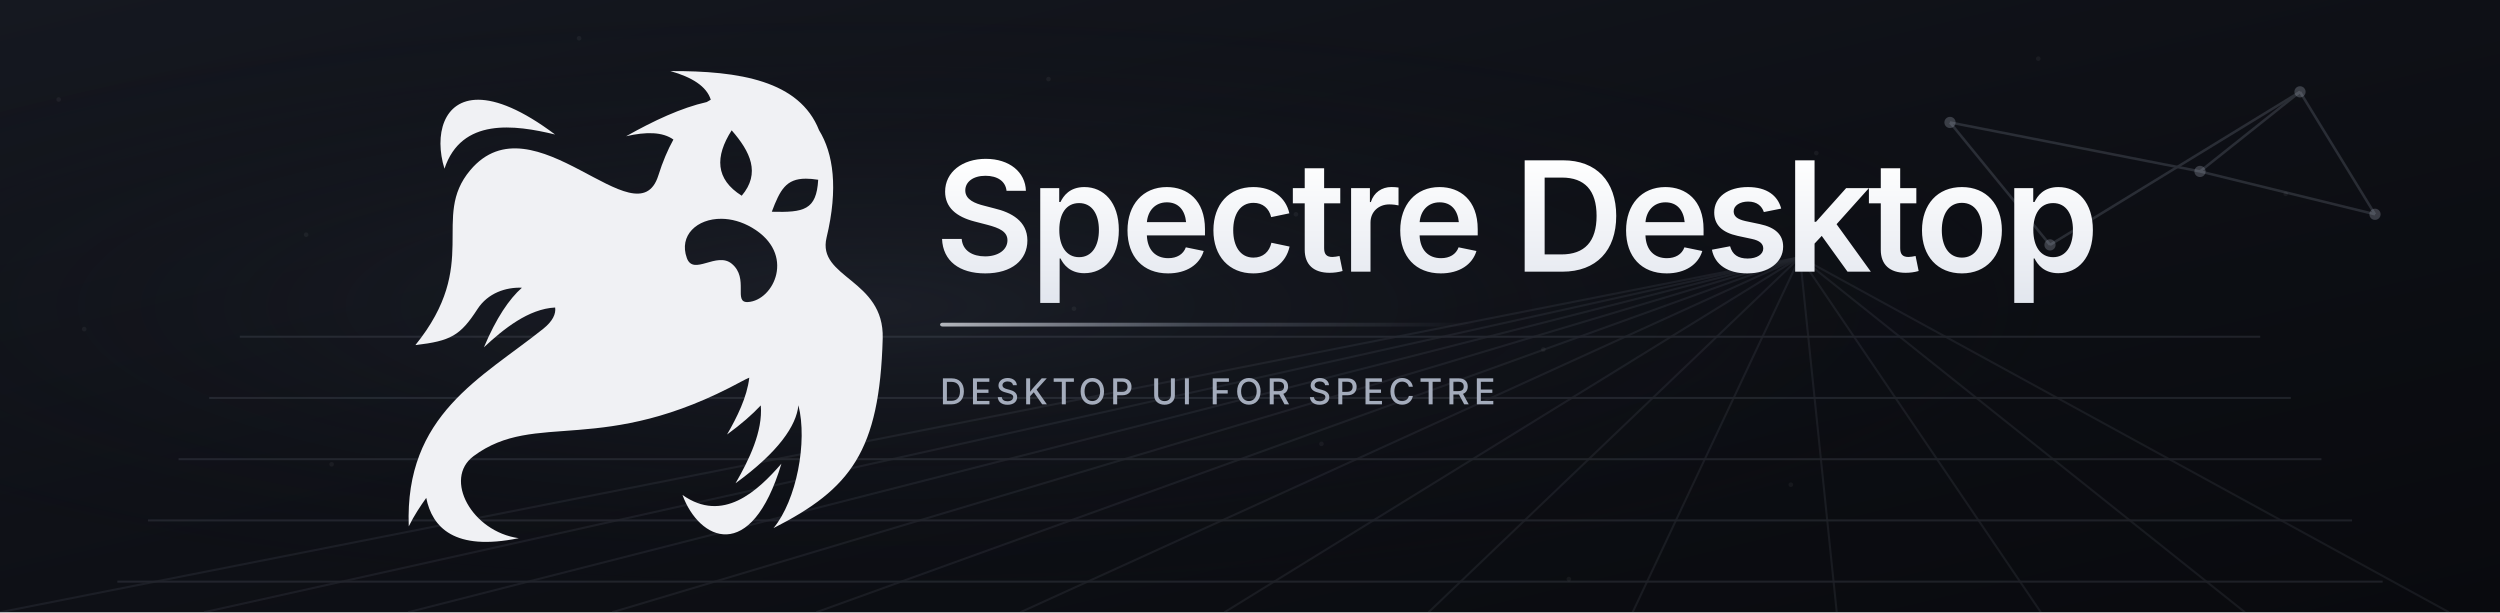
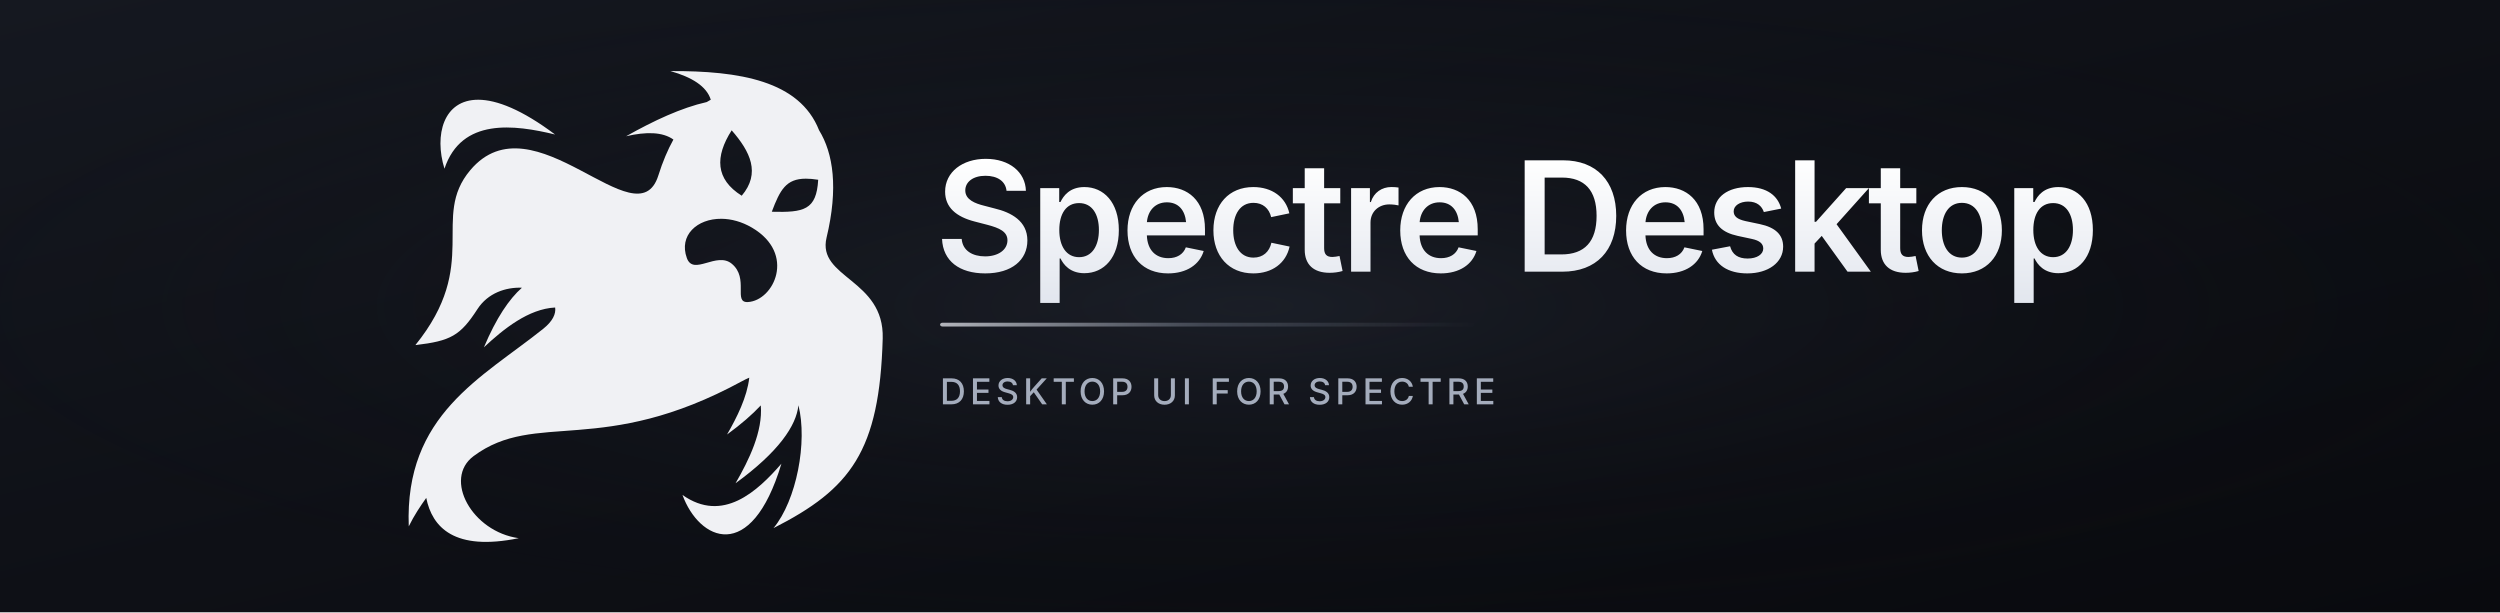
<svg xmlns="http://www.w3.org/2000/svg" width="980" height="240" viewBox="0 0 980 240">
  <defs>
    <linearGradient id="bg" x1="0%" y1="0%" x2="100%" y2="100%">
      <stop offset="0%" stop-color="#151820" />
      <stop offset="50%" stop-color="#0e1016" />
      <stop offset="100%" stop-color="#090a0e" />
    </linearGradient>
-     <radialGradient id="orb" cx="35%" cy="50%" r="50%">
+     <radialGradient id="orb" cx="50%" cy="50%" r="55%">
      <stop offset="0%" stop-color="#323846" stop-opacity="0.35" />
      <stop offset="100%" stop-color="#090a0e" stop-opacity="0" />
    </radialGradient>
    <linearGradient id="type" x1="0" y1="0" x2="0" y2="1">
      <stop offset="0%" stop-color="#ffffff" />
      <stop offset="100%" stop-color="#e2e6ee" />
    </linearGradient>
    <linearGradient id="accent" x1="0%" y1="0%" x2="100%" y2="0%">
      <stop offset="0%" stop-color="#e8eaf0" stop-opacity="0.75" />
      <stop offset="50%" stop-color="#9aa3b5" stop-opacity="0.3" />
      <stop offset="100%" stop-color="#9aa3b5" stop-opacity="0" />
    </linearGradient>
  </defs>
  <style type="text/css">
    @font-face {
      font-family: "InterBanner";
      src: url("file:///home/paul/.local/share/fonts/inter/Inter-SemiBold.ttf") format("truetype");
      font-weight: 600;
-       font-style: normal;
    }
    @font-face {
      font-family: "InterBanner";
      src: url("file:///home/paul/.local/share/fonts/inter/Inter-Medium.ttf") format("truetype");
      font-weight: 500;
-       font-style: normal;
-     }
-     @font-face {
-       font-family: "InterBanner";
-       src: url("file:///home/paul/.local/share/fonts/inter/Inter-Bold.ttf") format("truetype");
-       font-weight: 700;
-       font-style: normal;
    }
  </style>
  <rect width="980" height="240" fill="url(#bg)" />
  <rect width="980" height="240" fill="url(#orb)" />
-   <g fill="none" stroke="#8b93a3" stroke-width="0.8" opacity="0.16">
-     <path d="M94.0,132.0 L886.0,132.0" />
-     <path d="M82.0,156.0 L898.0,156.0" />
-     <path d="M70.0,180.0 L910.0,180.0" />
-     <path d="M58.0,204.0 L922.0,204.0" />
-     <path d="M46.0,228.0 L934.0,228.0" />
-     <path d="M0,240 L705.6,100.8" opacity="0.7" />
-     <path d="M80,240 L705.6,100.8" opacity="0.7" />
-     <path d="M160,240 L705.6,100.8" opacity="0.7" />
-     <path d="M240,240 L705.6,100.8" opacity="0.7" />
-     <path d="M320,240 L705.6,100.8" opacity="0.7" />
-     <path d="M400,240 L705.6,100.8" opacity="0.7" />
-     <path d="M480,240 L705.6,100.8" opacity="0.7" />
-     <path d="M560,240 L705.6,100.8" opacity="0.7" />
-     <path d="M640,240 L705.6,100.8" opacity="0.7" />
-     <path d="M720,240 L705.6,100.8" opacity="0.7" />
-     <path d="M800,240 L705.6,100.8" opacity="0.7" />
-     <path d="M880,240 L705.6,100.8" opacity="0.7" />
-     <path d="M960,240 L705.6,100.8" opacity="0.7" />
-   </g>
-   <g fill="none" stroke="#9aa3b5" stroke-width="1" opacity="0.2">
-     <line x1="764.4" y1="48.0" x2="862.4" y2="67.2" />
-     <line x1="862.4" y1="67.2" x2="901.6" y2="36.0" />
-     <line x1="764.4" y1="48.0" x2="803.6" y2="96.0" />
-     <line x1="862.4" y1="67.2" x2="931.0" y2="84.0" />
-     <line x1="901.6" y1="36.0" x2="931.0" y2="84.0" />
-     <line x1="803.6" y1="96.0" x2="901.6" y2="36.0" />
-   </g>
-   <g fill="#b8c0d0" opacity="0.26">
-     <circle cx="764.4" cy="48.0" r="2.2" />
-     <circle cx="862.4" cy="67.2" r="2.2" />
-     <circle cx="901.6" cy="36.0" r="2.2" />
-     <circle cx="803.6" cy="96.0" r="2.2" />
-     <circle cx="931.0" cy="84.0" r="2.2" />
-   </g>
-   <g fill="#ffffff" opacity="0.05">
-     <circle cx="23" cy="39" r="0.9" />
-     <circle cx="120" cy="92" r="0.9" />
-     <circle cx="217" cy="145" r="0.9" />
-     <circle cx="314" cy="198" r="0.9" />
-     <circle cx="411" cy="31" r="0.9" />
-     <circle cx="508" cy="84" r="0.9" />
-     <circle cx="605" cy="137" r="0.9" />
-     <circle cx="702" cy="190" r="0.9" />
-     <circle cx="799" cy="23" r="0.9" />
-     <circle cx="896" cy="76" r="0.9" />
-     <circle cx="33" cy="129" r="0.9" />
-     <circle cx="130" cy="182" r="0.9" />
-     <circle cx="227" cy="15" r="0.9" />
-     <circle cx="324" cy="68" r="0.9" />
-     <circle cx="421" cy="121" r="0.9" />
-     <circle cx="518" cy="174" r="0.9" />
-     <circle cx="615" cy="227" r="0.9" />
-     <circle cx="712" cy="60" r="0.9" />
-   </g>
  <g transform="translate(152.50,20.50)">
    <g id="lockup">
      <g transform="translate(0, 0) scale(0.39)">
        <path fill="#f0f1f4" d="M282.83 18.877c21.567 6.146 36.328 15.205 40.572 28.77-1.367.74-2.725 1.518-4.066 2.363-25.655 5.807-53.084 18.634-81.047 34.363 20.225-4.69 36.705-4.42 47.544 3.324-5.712 10.3-10.797 22.294-15.123 36.06-21.343 67.922-125.678-80.577-189.065-5.255C41.47 166.24 92.702 212.342 26.5 294.29c35.583-4.14 45.11-9.47 62.416-36.21 10.44-16.13 28.52-22.1 44.668-21.45-12.718 11.206-25.786 30.354-38.21 59.895 19.832-18.528 44.927-38.68 71.603-40.005.912 6.354-2.408 13.74-12.008 21.418C93.21 327.327 15.58 364.185 19.83 476.504c5.558-11.267 11.646-20.31 17.574-28.617 5.98 29.582 28.2 53.8 92.99 40.482-46.928-6.407-76.268-59.586-45.355-82.528 62.716-46.544 128.82 1.436 269.9-75.342 2.475-1.346 4.86-2.49 7.164-3.46-2.246 19.6-12.367 39.84-22.362 57.14 14.26-10.38 25.415-20.147 33.928-29.262 2.14 26.14-11.748 54.65-25.393 78.268 43.26-31.49 61.19-57.976 63.207-78.422 9.334 36.678-1.895 95.547-25.03 123.492 77.553-39.433 106.608-77.127 109.76-190.664 1.662-59.824-66.23-60.536-56.435-101.344 11.945-49.756 6.768-84.69-7.565-107.947-19.6-49.73-79.99-59.74-149.385-59.423zM89.8 47.684C54.69 47.534 45.233 83.056 55.724 117c17.146-51.504 70.414-44.24 111.17-34.367-33.282-25.005-58.707-34.87-77.096-34.95zm254.595 30.742c18.643 21.37 29.373 43.02 10.105 65.732-26.562-16.677-26.985-39.252-10.105-65.732zm74.494 48.6c3.655-.013 7.78.35 12.473 1.09-1.706 30.506-14.4 33-46.634 32.154 8.335-22.146 14.416-33.176 34.16-33.245zm-84.677 40.316c9.652.1 20.258 2.84 30.598 8.918 44.65 26.246 21.934 73.314-4.1 74.78-15.174.855 1.443-23.842-16.17-38.476-15.258-12.678-38.596 12.53-45.204-5.78-8.218-22.693 10.21-39.696 34.877-39.442zm60.18 246.168c-24.195 27.825-58.89 60.1-99.444 31.41 16.625 45.643 68.87 70.465 99.443-31.41z" />
      </g>
      <g transform="translate(214, 0)">
        <text x="0" y="86" fill="url(#type)" font-family="InterBanner, Inter, sans-serif" font-size="60" font-weight="600" letter-spacing="-0.03em">Spectre Desktop</text>
        <rect x="2" y="106" width="210" height="1.5" fill="url(#accent)" rx="1" />
        <text x="2" y="138" fill="#a4acbc" font-family="InterBanner, Inter, sans-serif" font-size="14" font-weight="500" letter-spacing="0.12em">DESKTOP UI FOR SPECTRE</text>
      </g>
    </g>
  </g>
</svg>
